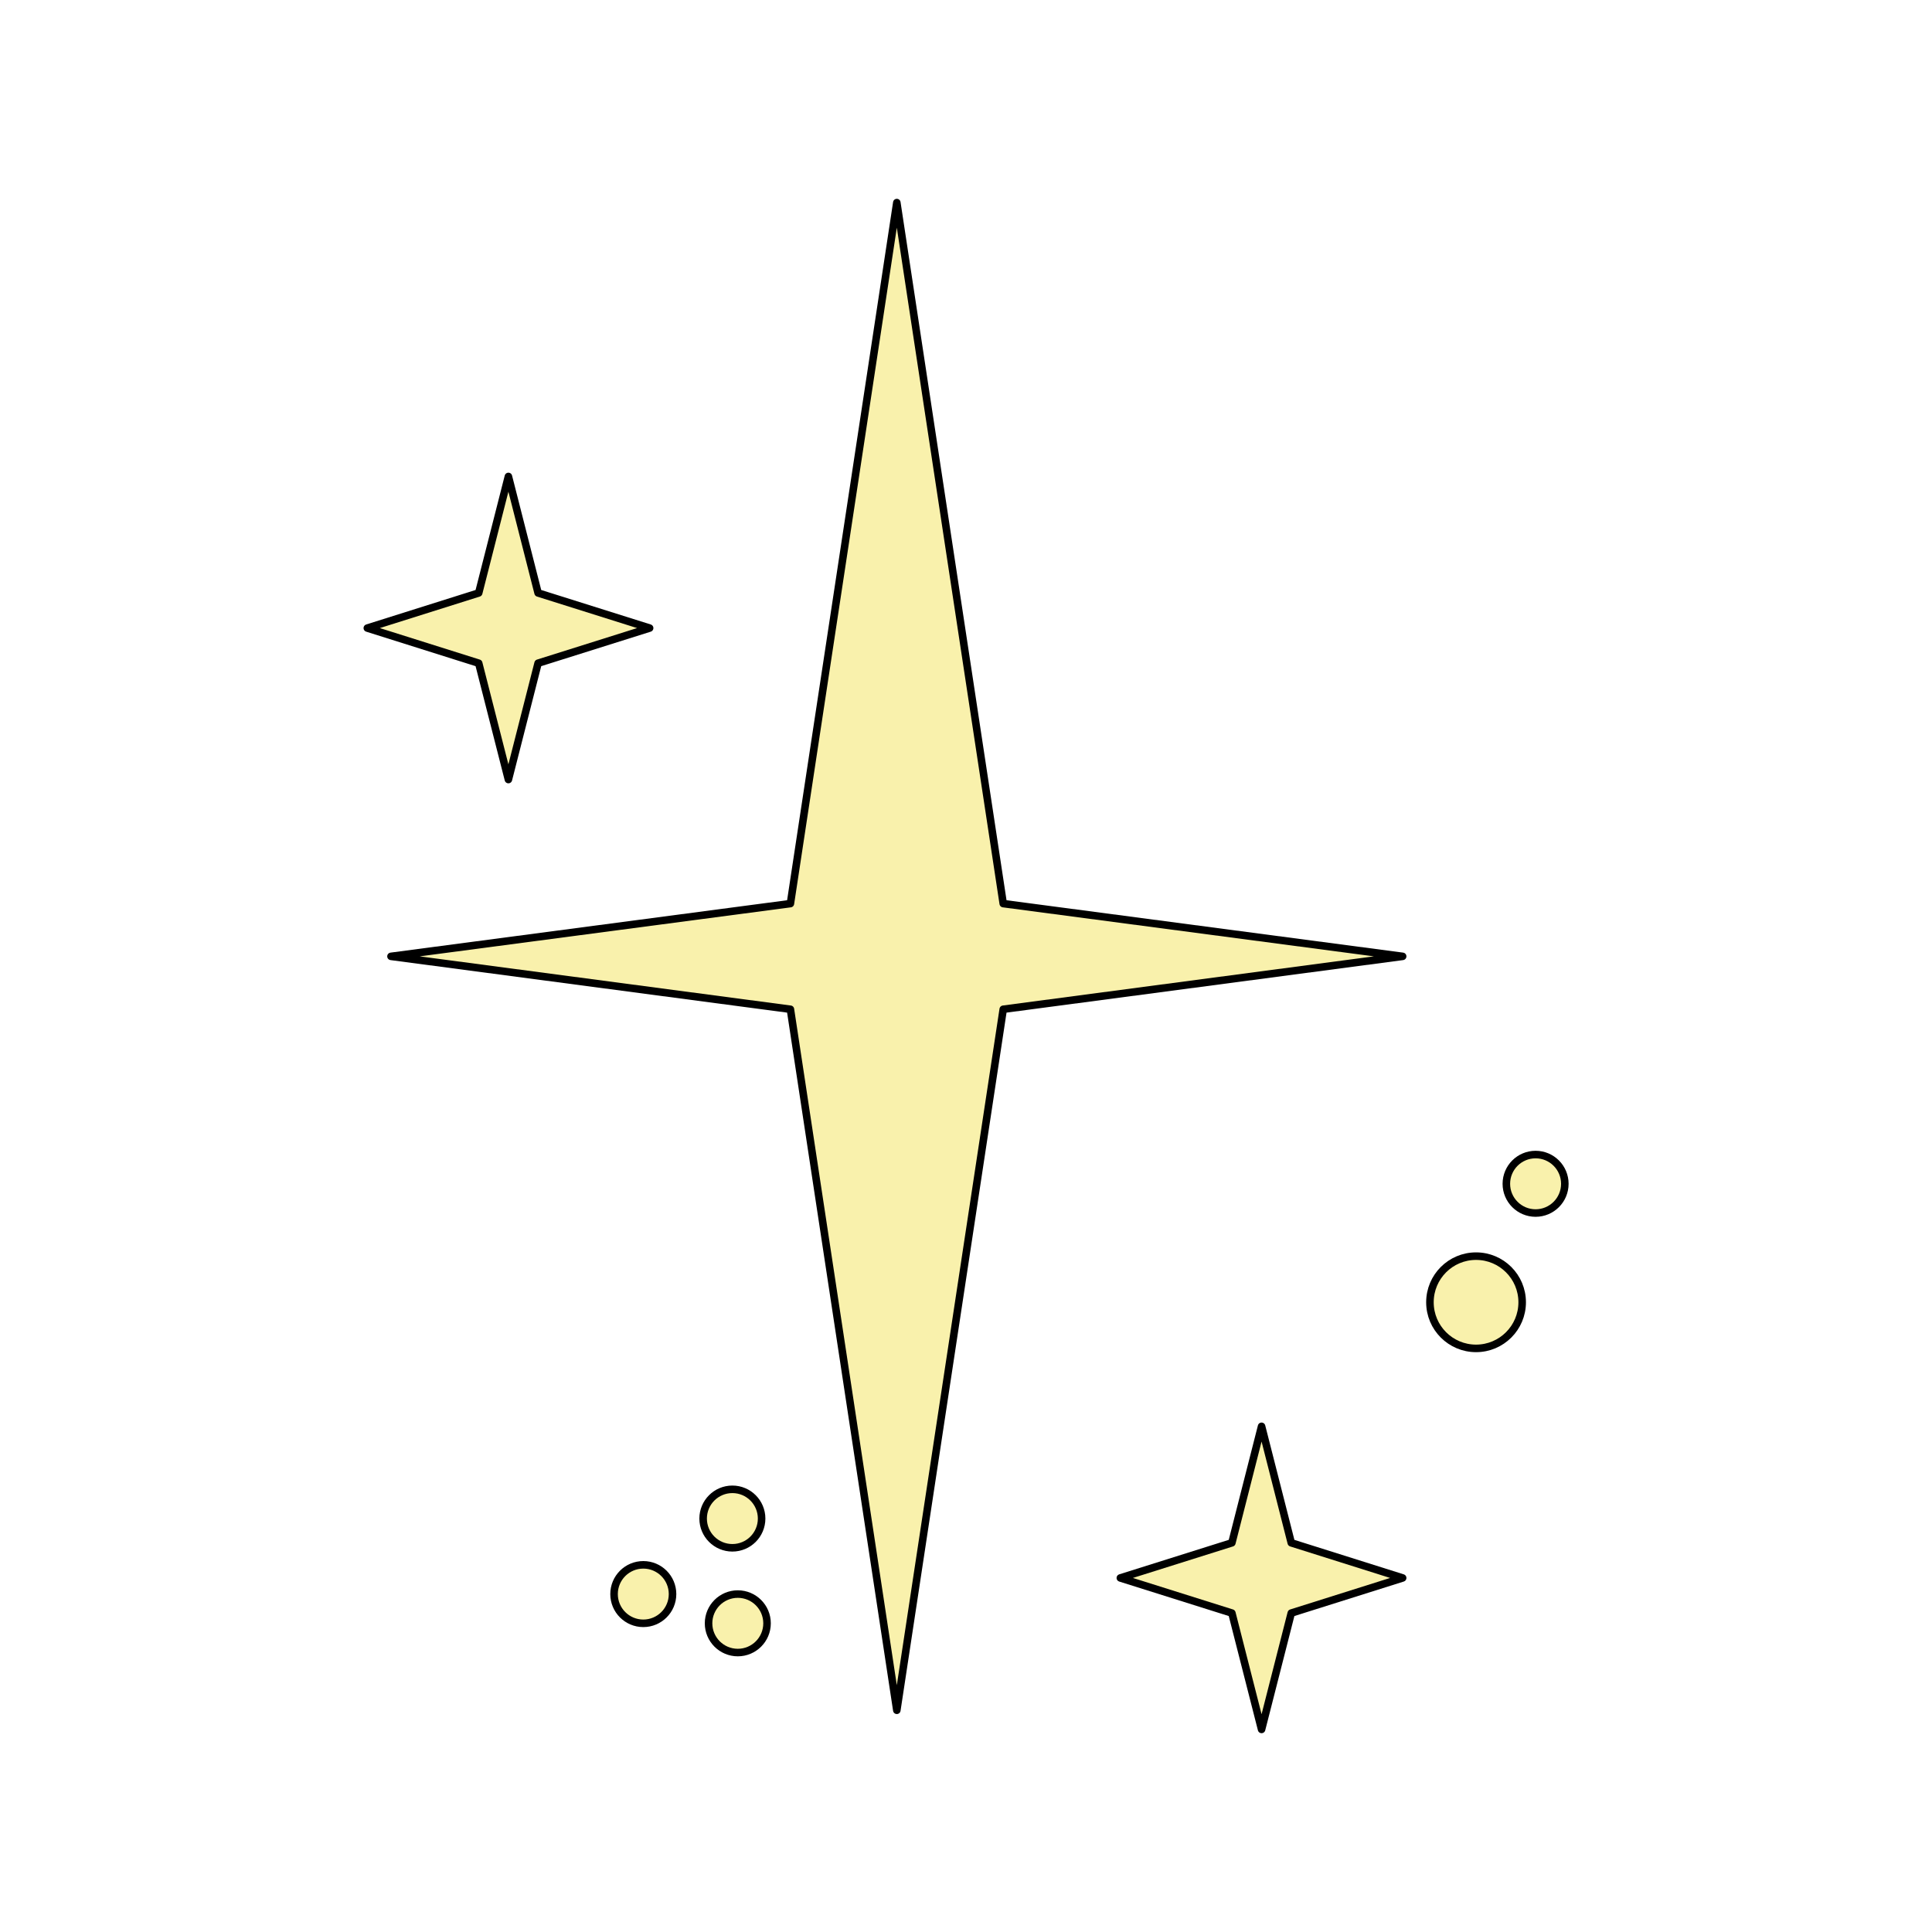
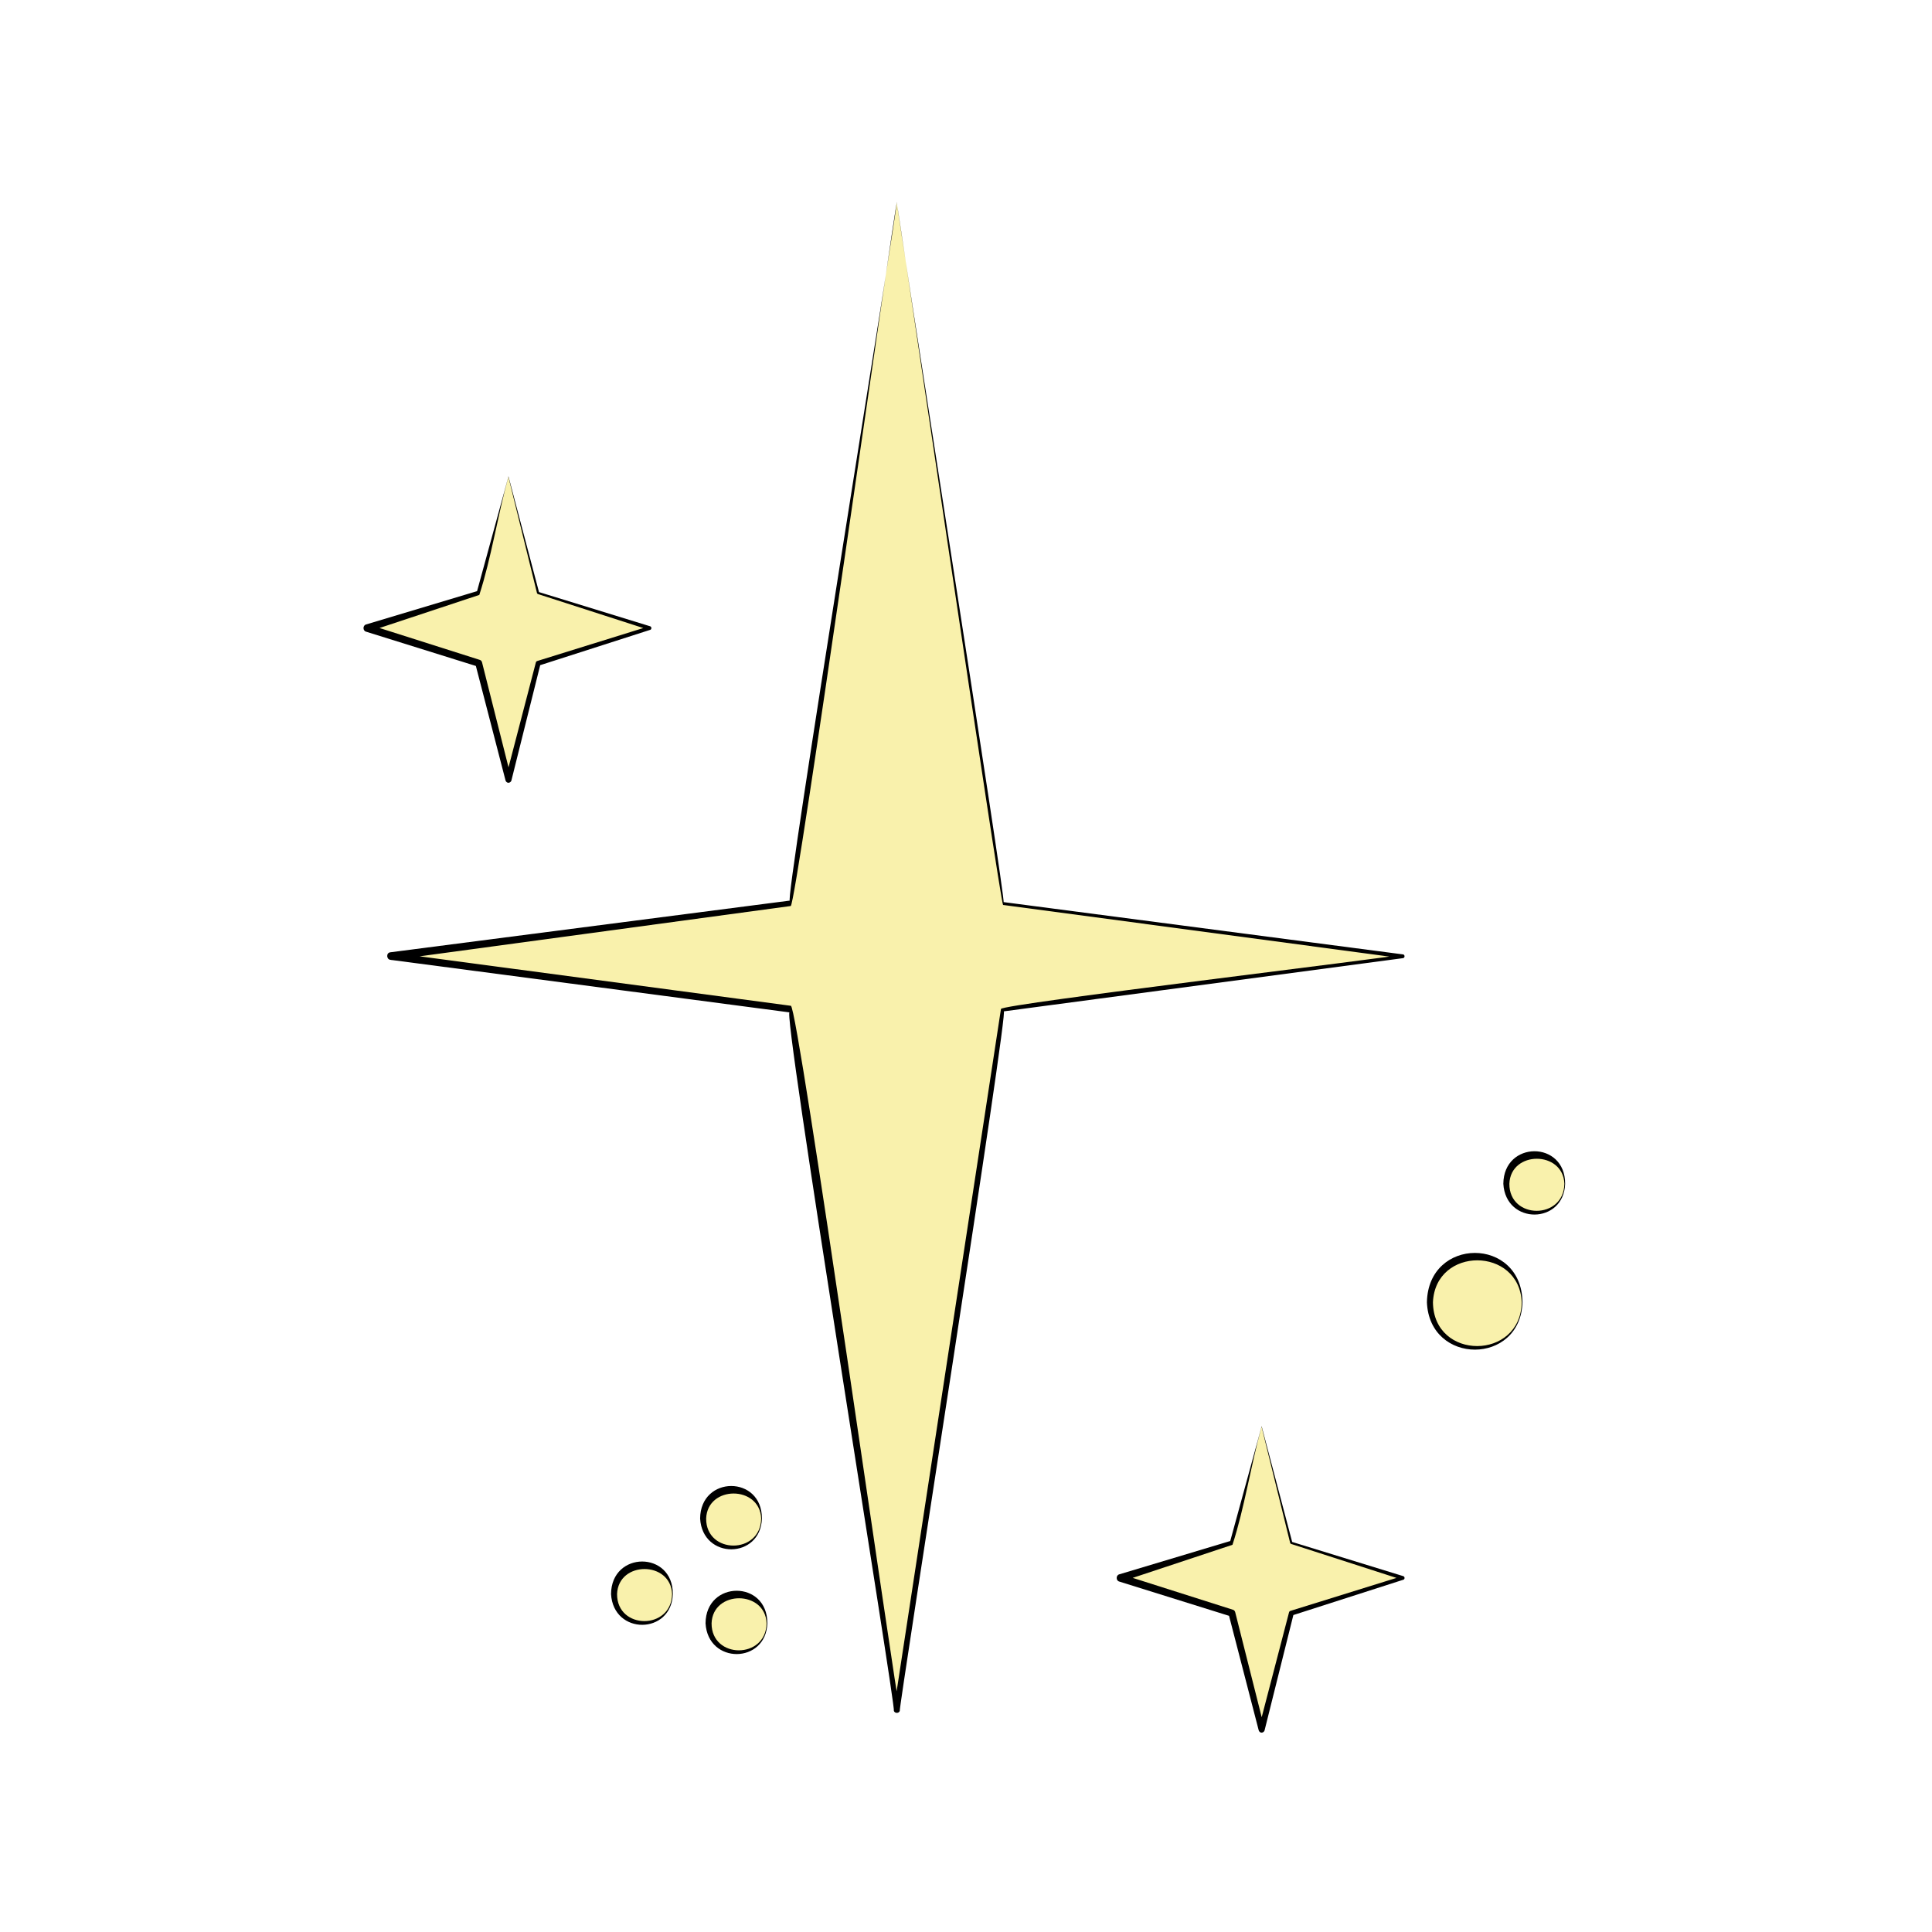
<svg xmlns="http://www.w3.org/2000/svg" id="Layer_1" data-name="Layer 1" viewBox="0 0 128.18 128.18">
  <defs>
    <style>
      .cls-1 {
        fill: #f9f1ac;
-         stroke: #000;
-         stroke-linecap: round;
-         stroke-linejoin: round;
-         stroke-width: .5px;
      }
    </style>
  </defs>
-   <polygon class="cls-1" points="59.5 13.44 66.56 59.95 93.06 63.45 66.56 66.96 59.5 113.47 52.44 66.96 25.94 63.45 52.44 59.95 59.5 13.44" />
-   <polygon class="cls-1" points="83.7 94.63 85.67 102.36 93.06 104.69 85.67 107.02 83.7 114.74 81.73 107.02 74.33 104.69 81.73 102.36 83.7 94.63" />
-   <polygon class="cls-1" points="33.73 31.61 35.7 39.34 43.1 41.67 35.7 44 33.73 51.72 31.76 44 24.37 41.67 31.76 39.34 33.73 31.61" />
-   <circle class="cls-1" cx="97.93" cy="86.4" r="3.06" />
-   <circle class="cls-1" cx="101.88" cy="78.54" r="1.94" />
-   <circle class="cls-1" cx="48.59" cy="100.75" r="1.94" />
-   <circle class="cls-1" cx="42.68" cy="105.76" r="1.94" />
-   <circle class="cls-1" cx="48.95" cy="107.7" r="1.94" />
+   <g>
+     <polygon class="cls-1" points="59.5 13.44 66.56 59.95 93.06 63.45 66.56 66.96 59.5 113.47 52.44 66.96 25.94 63.45 52.44 59.95 59.5 13.44" />
+     <path d="M59.5,13.41c-.08-.02,7.33,46.83,7.08,46.44,0,0,26.5,3.47,26.5,3.47.14.01.14.24,0,.25,0,0-26.49,3.53-26.49,3.53.44-.76-7.02,46.53-6.89,46.38-.02.21-.37.22-.4,0,.19.04-7.55-47.32-6.9-46.31,0,0-26.5-3.49-26.5-3.49-.27-.03-.29-.47,0-.5,0,0,26.51-3.43,26.51-3.43-.49.82,7.24-46.51,7.09-46.36h0ZM59.5,13.46c-.14.14-6.68,46.66-7.04,46.65,0,0-26.48,3.59-26.48,3.59v-.5l26.49,3.53c.47-.03,7.05,46.51,7.23,46.71,0,0-.4,0-.4,0l7.11-46.5c0-.32,26.5-3.48,26.63-3.61,0,0,0,.25,0,.25l-26.49-3.54c-.17-.03-6.99-46.46-7.05-46.57h0Z" />
+   </g>
+   <g>
+     <polygon class="cls-1" points="83.7 94.63 85.67 102.36 93.06 104.69 85.67 107.02 83.7 114.74 81.73 107.02 74.33 104.69 81.73 102.36 83.7 94.63" />
+     <path d="M83.7,94.61l2.04,7.73-.05-.05,7.41,2.28c.11.03.12.21,0,.24,0,0-7.38,2.37-7.38,2.37l.11-.11-1.93,7.73c-.03.11-.14.17-.24.15-.07-.02-.13-.08-.15-.15l-2-7.72.15.16-7.4-2.31c-.23-.06-.23-.42,0-.48,0,0,7.43-2.23,7.43-2.23l-.09.1,2.11-7.71h0ZM83.7,94.66c-.73,2.63-1.13,5.37-1.93,7.83,0,0-7.36,2.44-7.36,2.44v-.48l7.39,2.35c.08.02.13.09.15.16l1.95,7.73h-.39l2.01-7.71c.01-.06.06-.1.11-.11l7.4-2.3v.24l-7.38-2.38s-.04-.03-.05-.05l-1.9-7.72h0Z" />
+   </g>
+   <g>
+     <polygon class="cls-1" points="33.73 31.61 35.7 39.34 43.1 41.67 35.7 44 33.73 51.72 31.76 44 24.37 41.67 31.76 39.34 33.73 31.61" />
+     <path d="M33.73,31.59l2.04,7.73-.05-.05,7.41,2.28c.11.03.12.21,0,.24,0,0-7.38,2.37-7.38,2.37l.11-.11-1.93,7.73c-.03.11-.14.17-.24.15-.07-.02-.13-.08-.15-.15l-2-7.72.15.16-7.4-2.31c-.23-.06-.23-.42,0-.48,0,0,7.43-2.23,7.43-2.23l-.09.1,2.11-7.71h0ZM33.73,31.64c-.73,2.63-1.13,5.37-1.93,7.83,0,0-7.36,2.44-7.36,2.44v-.48l7.39,2.35c.08.02.13.09.15.16l1.95,7.73h-.39l2.01-7.71c.01-.06.06-.1.11-.11l7.4-2.3v.24l-7.38-2.38s-.04-.03-.05-.05l-1.9-7.72h0Z" />
+   </g>
+   <g>
+     <circle class="cls-1" cx="97.93" cy="86.4" r="3.06" />
+     <path d="M101.01,86.4c-.13,4.19-6.17,4.19-6.34,0,.08-4.36,6.29-4.37,6.34,0h0ZM100.96,86.4c-.16-3.7-5.73-3.72-5.89,0,.04,3.88,5.82,3.87,5.89,0h0Z" />
+   </g>
+   <g>
+     <circle class="cls-1" cx="101.88" cy="78.54" r="1.94" />
+     <path d="M103.84,78.54c-.09,2.7-3.94,2.74-4.1,0,.02-2.87,4.11-2.89,4.1,0h0ZM103.79,78.54c-.08-2.21-3.57-2.22-3.65,0-.01,2.38,3.61,2.4,3.65,0h0Z" />
+   </g>
+   <g>
+     <circle class="cls-1" cx="48.59" cy="100.75" r="1.94" />
+     <path d="M50.55,100.75c-.09,2.7-3.94,2.74-4.1,0,.02-2.87,4.11-2.89,4.1,0h0ZM50.5,100.75c-.08-2.21-3.57-2.22-3.65,0-.01,2.38,3.61,2.4,3.65,0h0Z" />
+   </g>
+   <g>
+     <circle class="cls-1" cx="42.68" cy="105.76" r="1.94" />
+     <path d="M44.64,105.76c-.09,2.7-3.94,2.74-4.1,0,.02-2.87,4.11-2.89,4.1,0h0ZM44.59,105.76c-.08-2.21-3.57-2.22-3.65,0-.01,2.38,3.61,2.4,3.65,0h0Z" />
+   </g>
+   <g>
+     <circle class="cls-1" cx="48.95" cy="107.7" r="1.94" />
+     <path d="M50.91,107.7c-.09,2.7-3.94,2.74-4.1,0,.02-2.87,4.11-2.89,4.1,0h0ZM50.86,107.7c-.08-2.21-3.57-2.22-3.65,0-.01,2.38,3.61,2.4,3.65,0h0Z" />
+   </g>
</svg>
